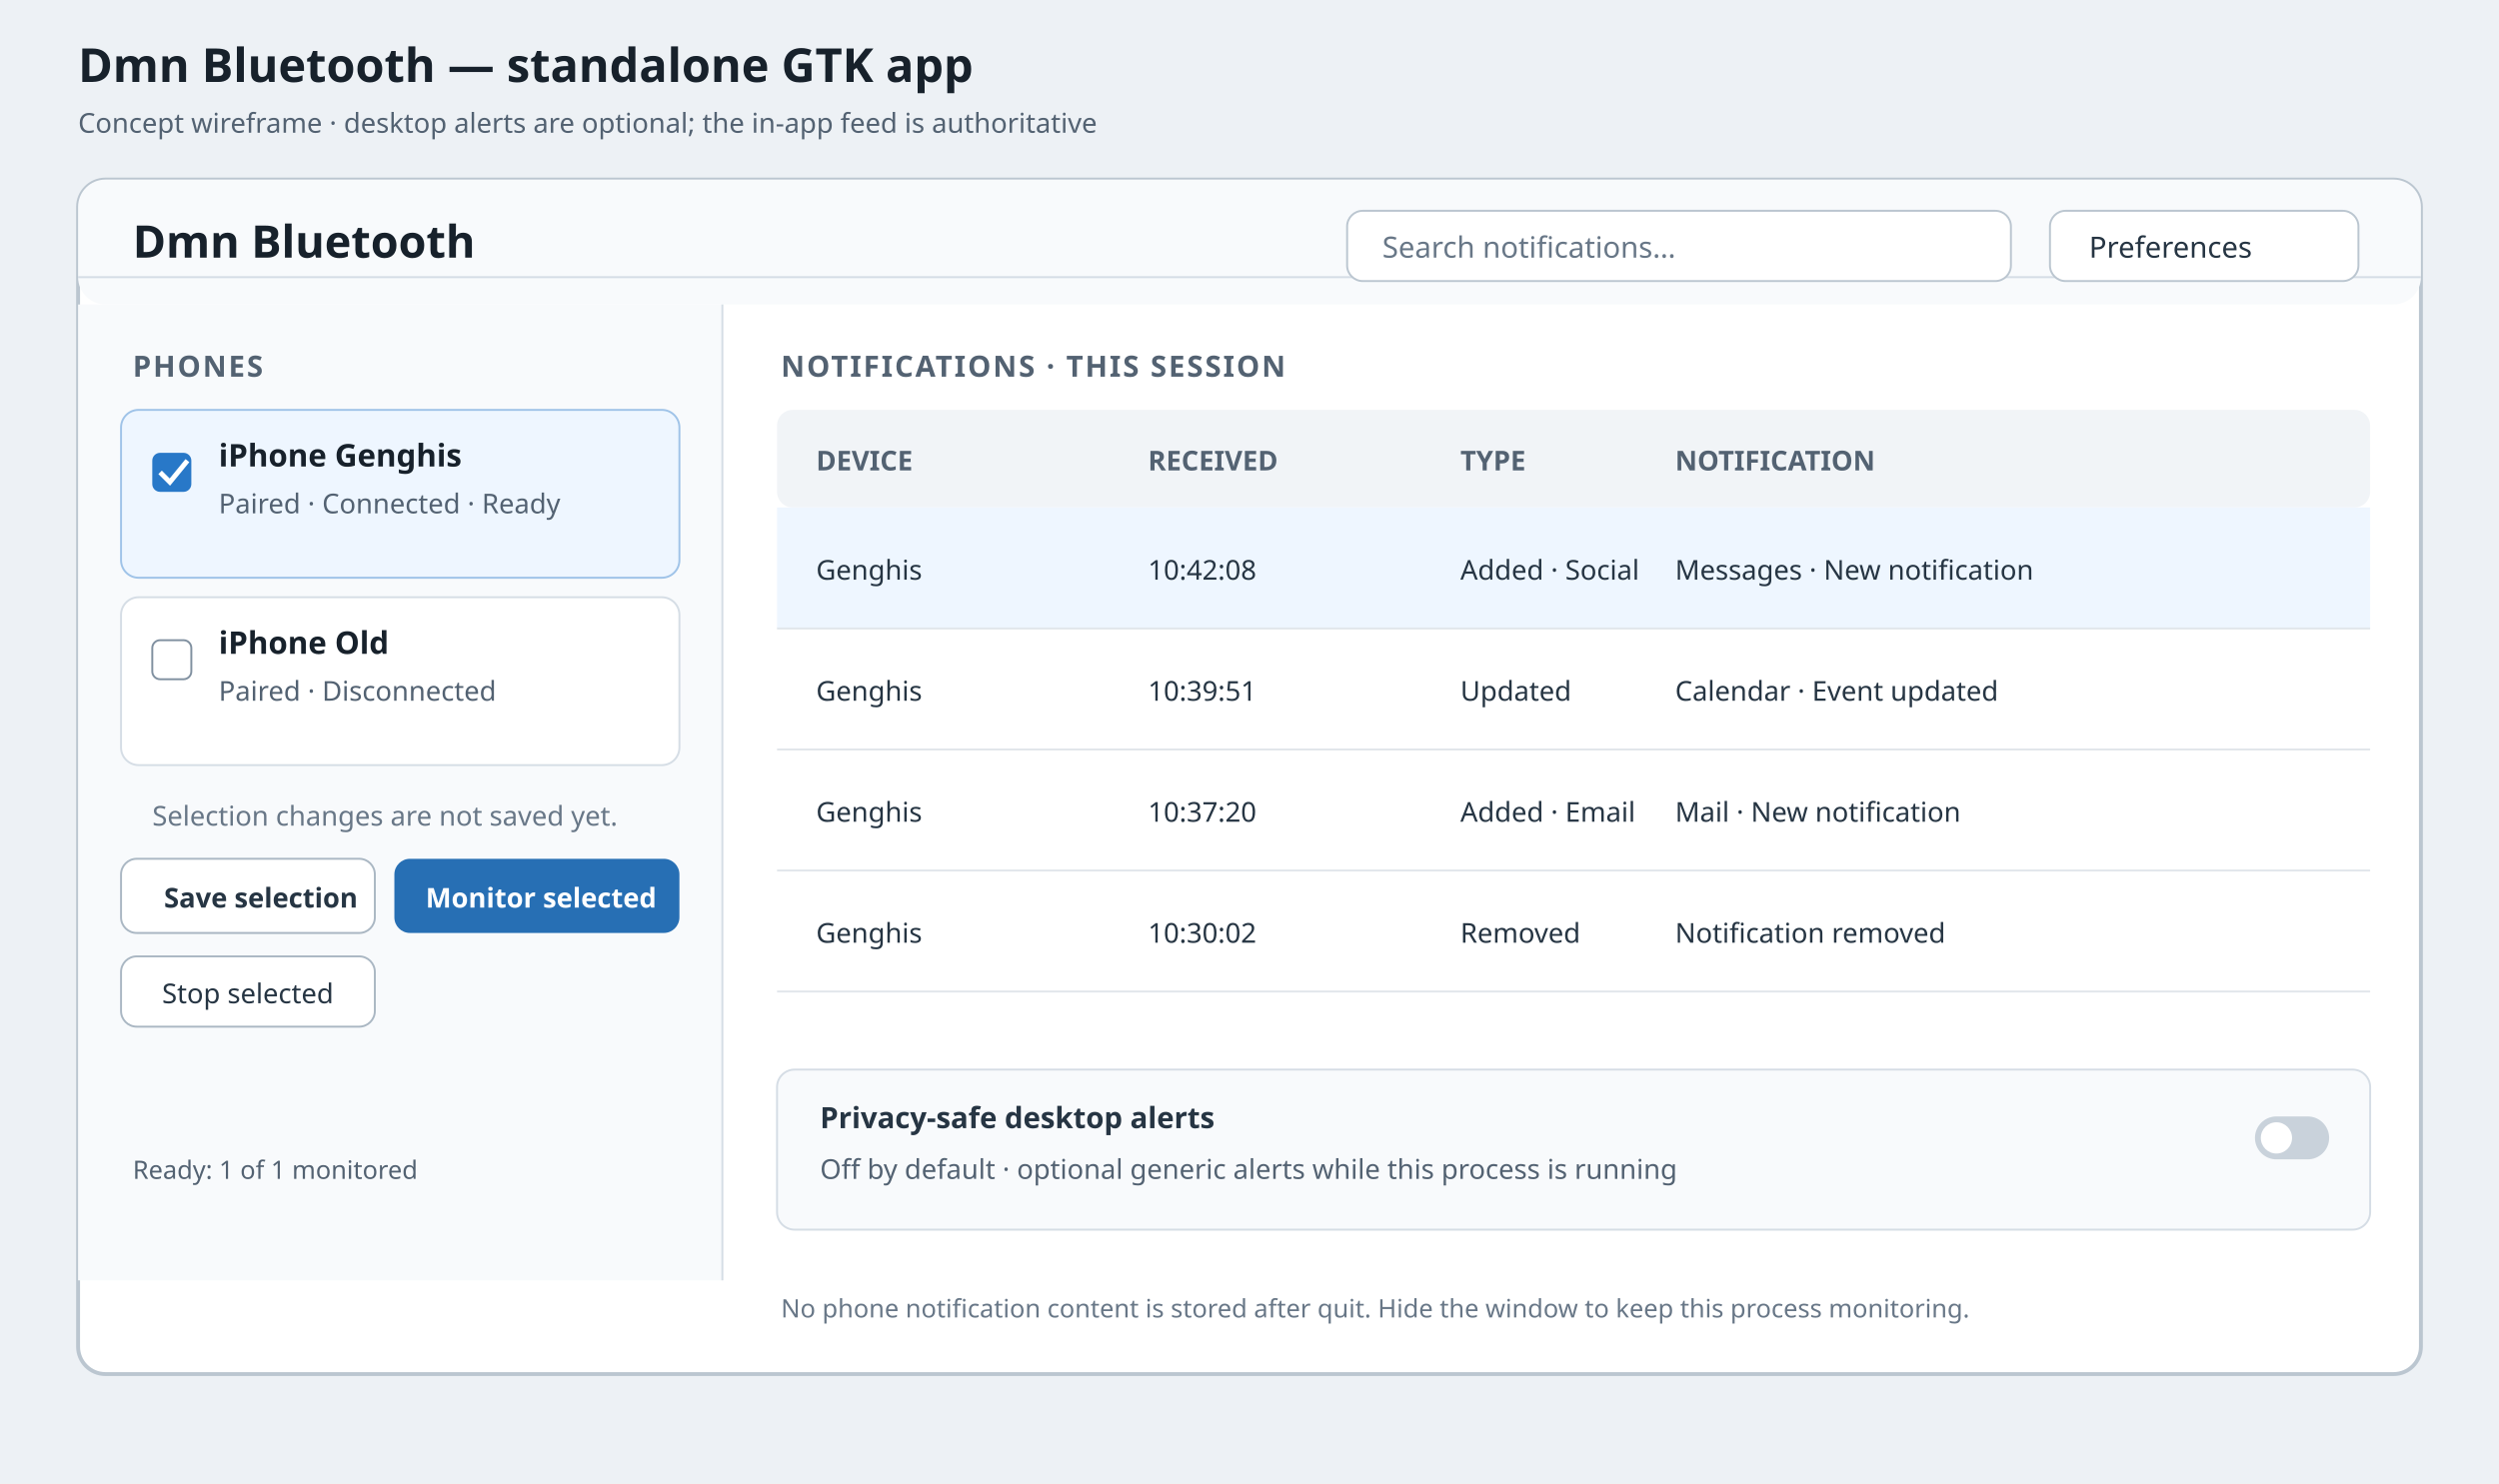
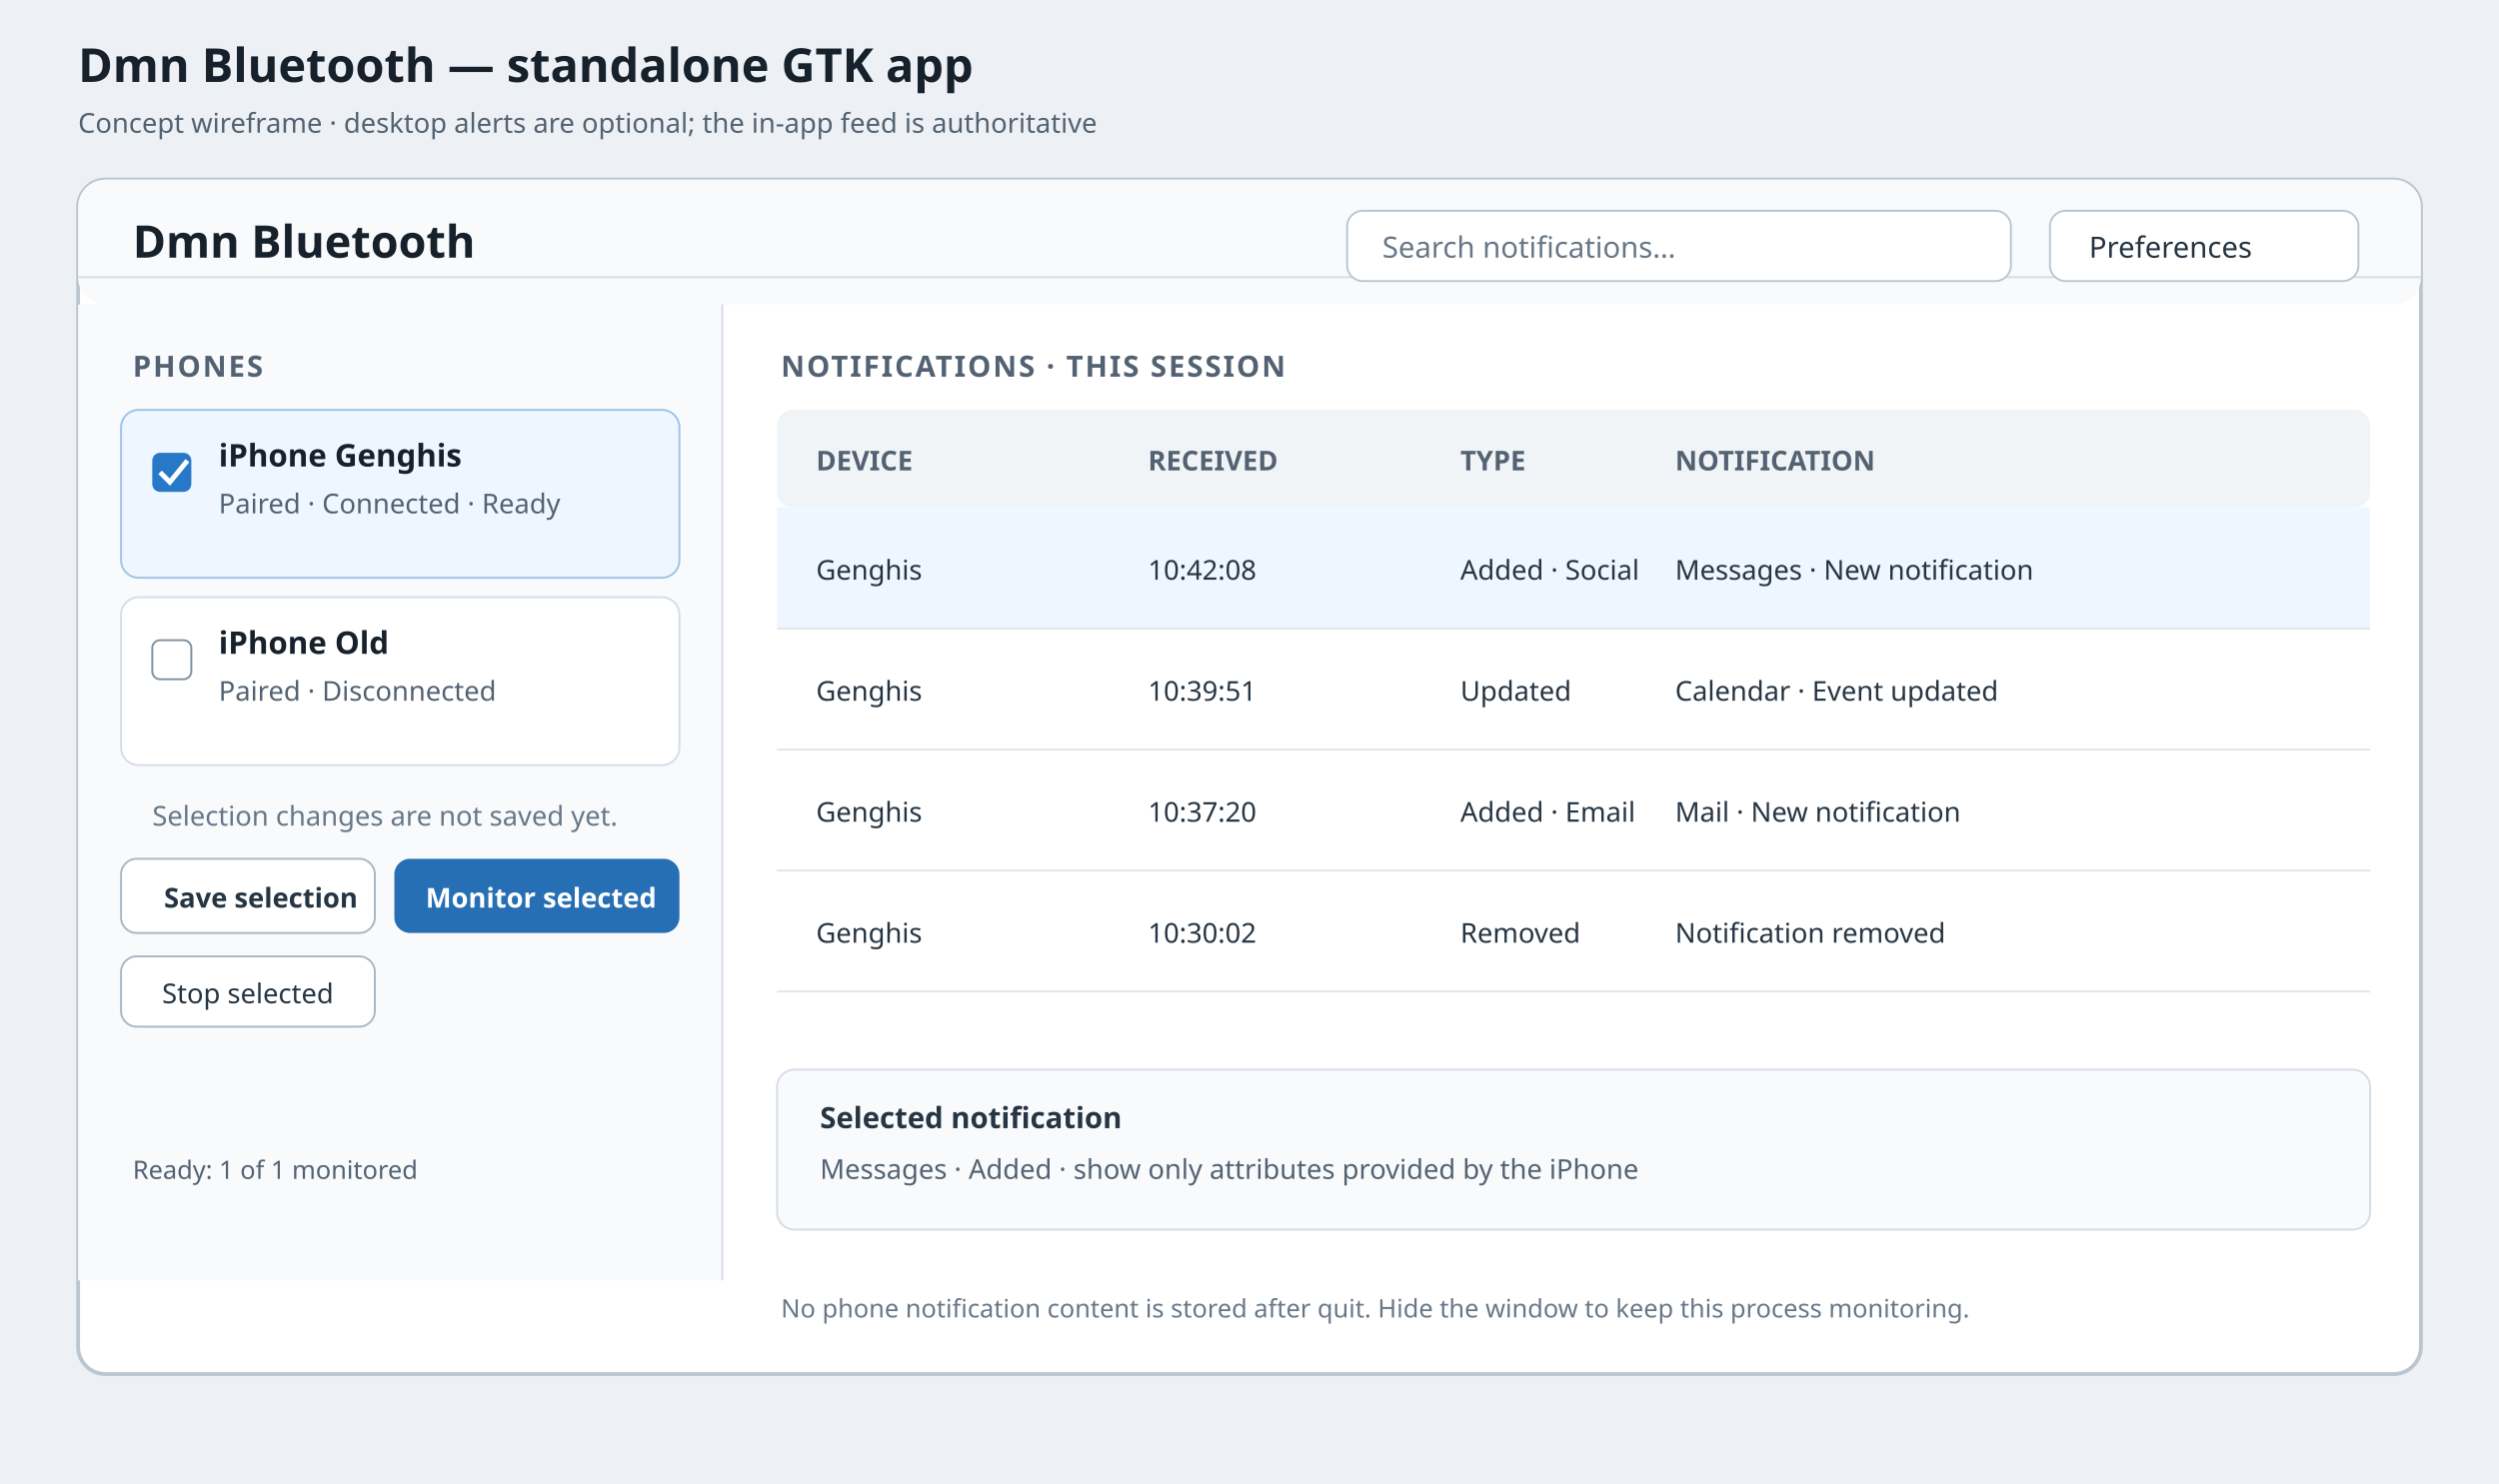
<svg xmlns="http://www.w3.org/2000/svg" width="1280" height="760" viewBox="0 0 1280 760" role="img" aria-labelledby="title desc">
  <rect width="1280" height="760" fill="#edf1f5" />
  <text x="40" y="42" font-family="sans-serif" font-size="24" font-weight="700" fill="#17212b">Dmn Bluetooth — standalone GTK app</text>
  <text x="40" y="68" font-family="sans-serif" font-size="14" fill="#536272">Concept wireframe · desktop alerts are optional; the in-app feed is authoritative</text>
  <rect x="40" y="92" width="1200" height="612" rx="14" fill="#fff" stroke="#bbc6d0" stroke-width="2" />
  <rect x="40" y="92" width="1200" height="64" rx="14" fill="#f8fafc" />
  <path d="M40 142H1240" stroke="#d5dde5" />
  <text x="68" y="132" font-family="sans-serif" font-size="23" font-weight="700" fill="#17212b">Dmn Bluetooth</text>
  <rect x="690" y="108" width="340" height="36" rx="8" fill="#fff" stroke="#bbc6d0" />
  <text x="708" y="132" font-family="sans-serif" font-size="15" fill="#687787">Search notifications…</text>
  <rect x="1050" y="108" width="158" height="36" rx="8" fill="#fff" stroke="#bbc6d0" />
  <text x="1070" y="132" font-family="sans-serif" font-size="15" fill="#263543">Preferences</text>
  <rect x="40" y="156" width="330" height="500" fill="#f8fafc" />
  <path d="M370 156V656" stroke="#d5dde5" />
  <text x="68" y="193" font-family="sans-serif" font-size="15" font-weight="700" letter-spacing="1" fill="#536272">PHONES</text>
  <rect x="62" y="210" width="286" height="86" rx="9" fill="#eef6ff" stroke="#9fc3e8" />
  <rect x="78" y="232" width="20" height="20" rx="4" fill="#2878c8" />
  <path d="m82 242 5 5 9-11" fill="none" stroke="#fff" stroke-width="2.5" />
  <text x="112" y="239" font-family="sans-serif" font-size="16" font-weight="700" fill="#17212b">iPhone Genghis</text>
  <text x="112" y="263" font-family="sans-serif" font-size="14" fill="#536272">Paired · Connected · Ready</text>
  <rect x="62" y="306" width="286" height="86" rx="9" fill="#fff" stroke="#d5dde5" />
  <rect x="78" y="328" width="20" height="20" rx="4" fill="#fff" stroke="#8090a0" />
  <text x="112" y="335" font-family="sans-serif" font-size="16" font-weight="700" fill="#17212b">iPhone Old</text>
  <text x="112" y="359" font-family="sans-serif" font-size="14" fill="#536272">Paired · Disconnected</text>
  <text x="78" y="423" font-family="sans-serif" font-size="14" fill="#687787">Selection changes are not saved yet.</text>
  <rect x="62" y="440" width="130" height="38" rx="8" fill="#fff" stroke="#aab7c3" />
  <text x="84" y="465" font-family="sans-serif" font-size="14" font-weight="600" fill="#263543">Save selection</text>
  <rect x="202" y="440" width="146" height="38" rx="8" fill="#276fb4" />
  <text x="218" y="465" font-family="sans-serif" font-size="14" font-weight="600" fill="#fff">Monitor selected</text>
  <rect x="62" y="490" width="130" height="36" rx="8" fill="#fff" stroke="#aab7c3" />
  <text x="83" y="514" font-family="sans-serif" font-size="14" fill="#263543">Stop selected</text>
  <text x="68" y="604" font-family="sans-serif" font-size="13" fill="#536272">Ready: 1 of 1 monitored</text>
  <text x="400" y="193" font-family="sans-serif" font-size="15" font-weight="700" letter-spacing="1" fill="#536272">NOTIFICATIONS · THIS SESSION</text>
  <rect x="398" y="210" width="816" height="50" rx="8" fill="#f1f4f7" />
  <text x="418" y="241" font-family="sans-serif" font-size="14" font-weight="700" fill="#536272">DEVICE</text>
  <text x="588" y="241" font-family="sans-serif" font-size="14" font-weight="700" fill="#536272">RECEIVED</text>
  <text x="748" y="241" font-family="sans-serif" font-size="14" font-weight="700" fill="#536272">TYPE</text>
  <text x="858" y="241" font-family="sans-serif" font-size="14" font-weight="700" fill="#536272">NOTIFICATION</text>
  <g font-family="sans-serif" fill="#263543">
    <rect x="398" y="260" width="816" height="62" fill="#eef6ff" />
    <text x="418" y="297" font-size="14">Genghis</text>
    <text x="588" y="297" font-size="14">10:42:08</text>
    <text x="748" y="297" font-size="14">Added · Social</text>
    <text x="858" y="297" font-size="14">Messages · New notification</text>
    <path d="M398 322H1214M398 384H1214M398 446H1214M398 508H1214" stroke="#e1e6eb" />
    <text x="418" y="359" font-size="14">Genghis</text>
    <text x="588" y="359" font-size="14">10:39:51</text>
    <text x="748" y="359" font-size="14">Updated</text>
    <text x="858" y="359" font-size="14">Calendar · Event updated</text>
    <text x="418" y="421" font-size="14">Genghis</text>
    <text x="588" y="421" font-size="14">10:37:20</text>
    <text x="748" y="421" font-size="14">Added · Email</text>
    <text x="858" y="421" font-size="14">Mail · New notification</text>
    <text x="418" y="483" font-size="14">Genghis</text>
    <text x="588" y="483" font-size="14">10:30:02</text>
    <text x="748" y="483" font-size="14">Removed</text>
    <text x="858" y="483" font-size="14">Notification removed</text>
  </g>
  <rect x="398" y="548" width="816" height="82" rx="9" fill="#f8fafc" stroke="#d5dde5" />
-   <text x="420" y="578" font-family="sans-serif" font-size="15" font-weight="700" fill="#263543">Privacy-safe desktop alerts</text>
-   <text x="420" y="604" font-family="sans-serif" font-size="14" fill="#536272">Off by default · optional generic alerts while this process is running</text>
-   <rect x="1155" y="572" width="38" height="22" rx="11" fill="#c9d2db" />
-   <circle cx="1166" cy="583" r="8" fill="#fff" />
+   <text x="420" y="578" font-family="sans-serif" font-size="15" font-weight="700" fill="#263543">Selected notification</text>
+   <text x="420" y="604" font-family="sans-serif" font-size="14" fill="#536272">Messages · Added · show only attributes provided by the iPhone</text>
  <text x="400" y="675" font-family="sans-serif" font-size="13" fill="#687787">No phone notification content is stored after quit. Hide the window to keep this process monitoring.</text>
</svg>
